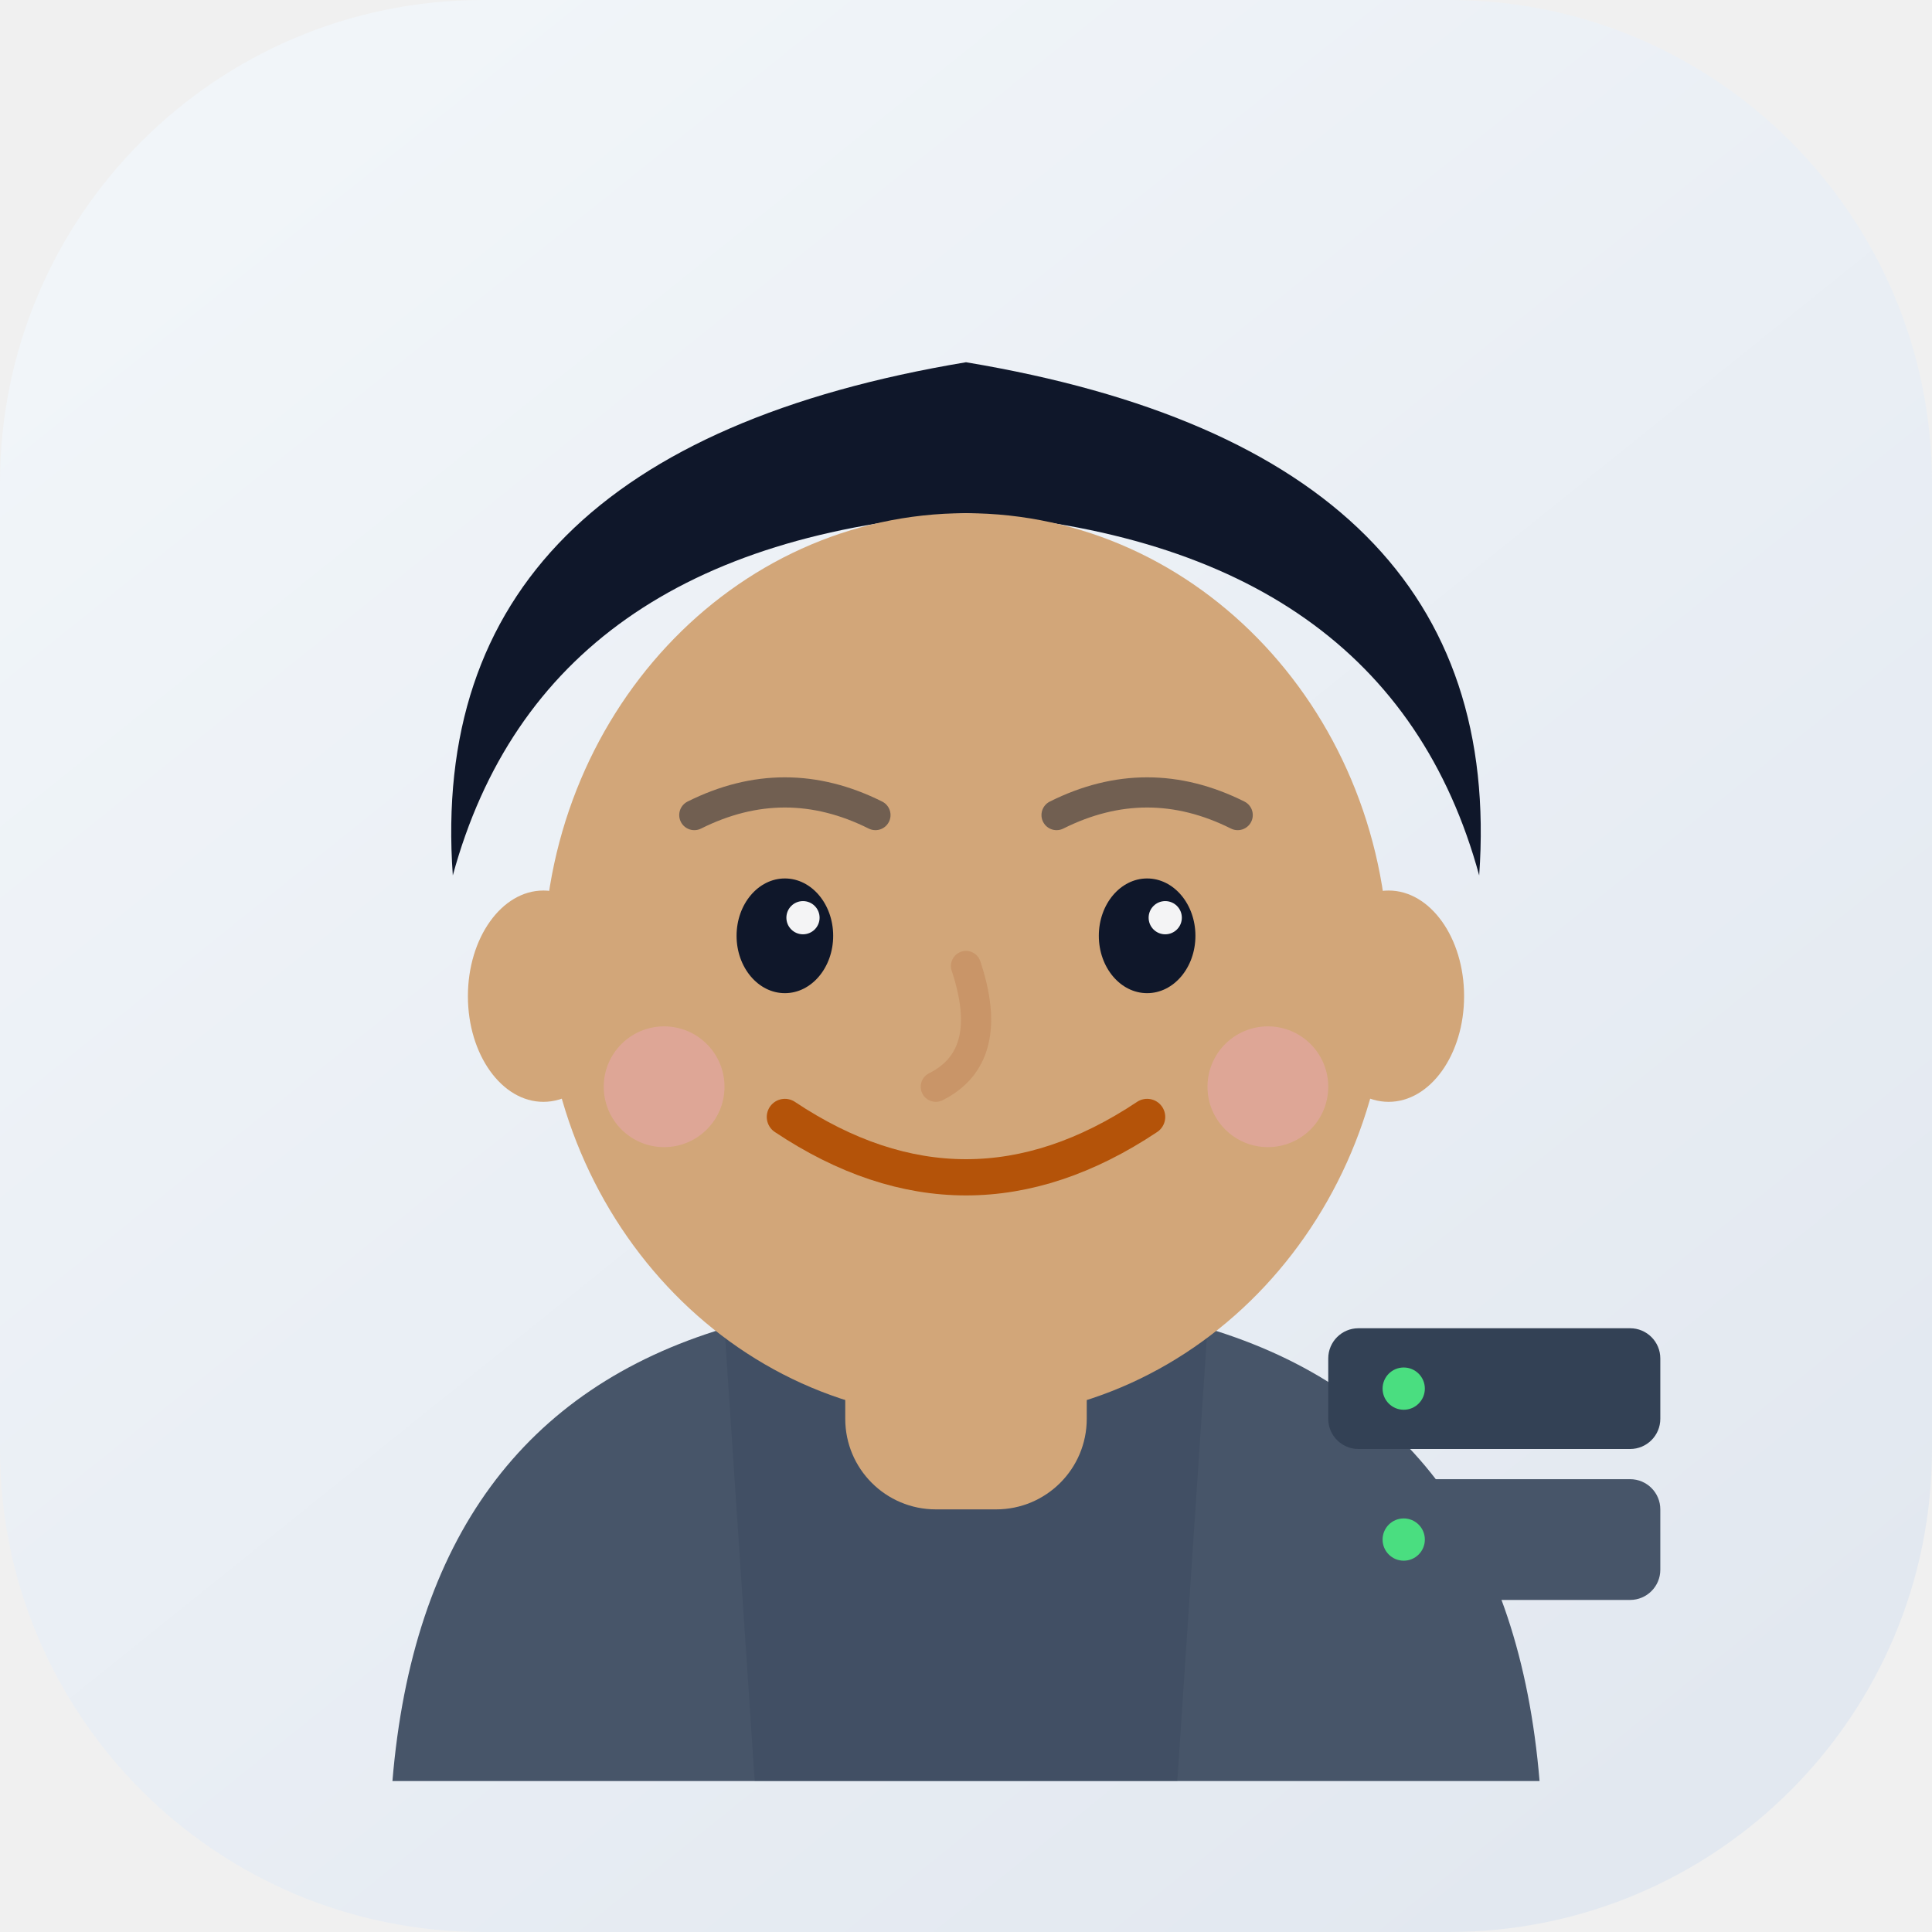
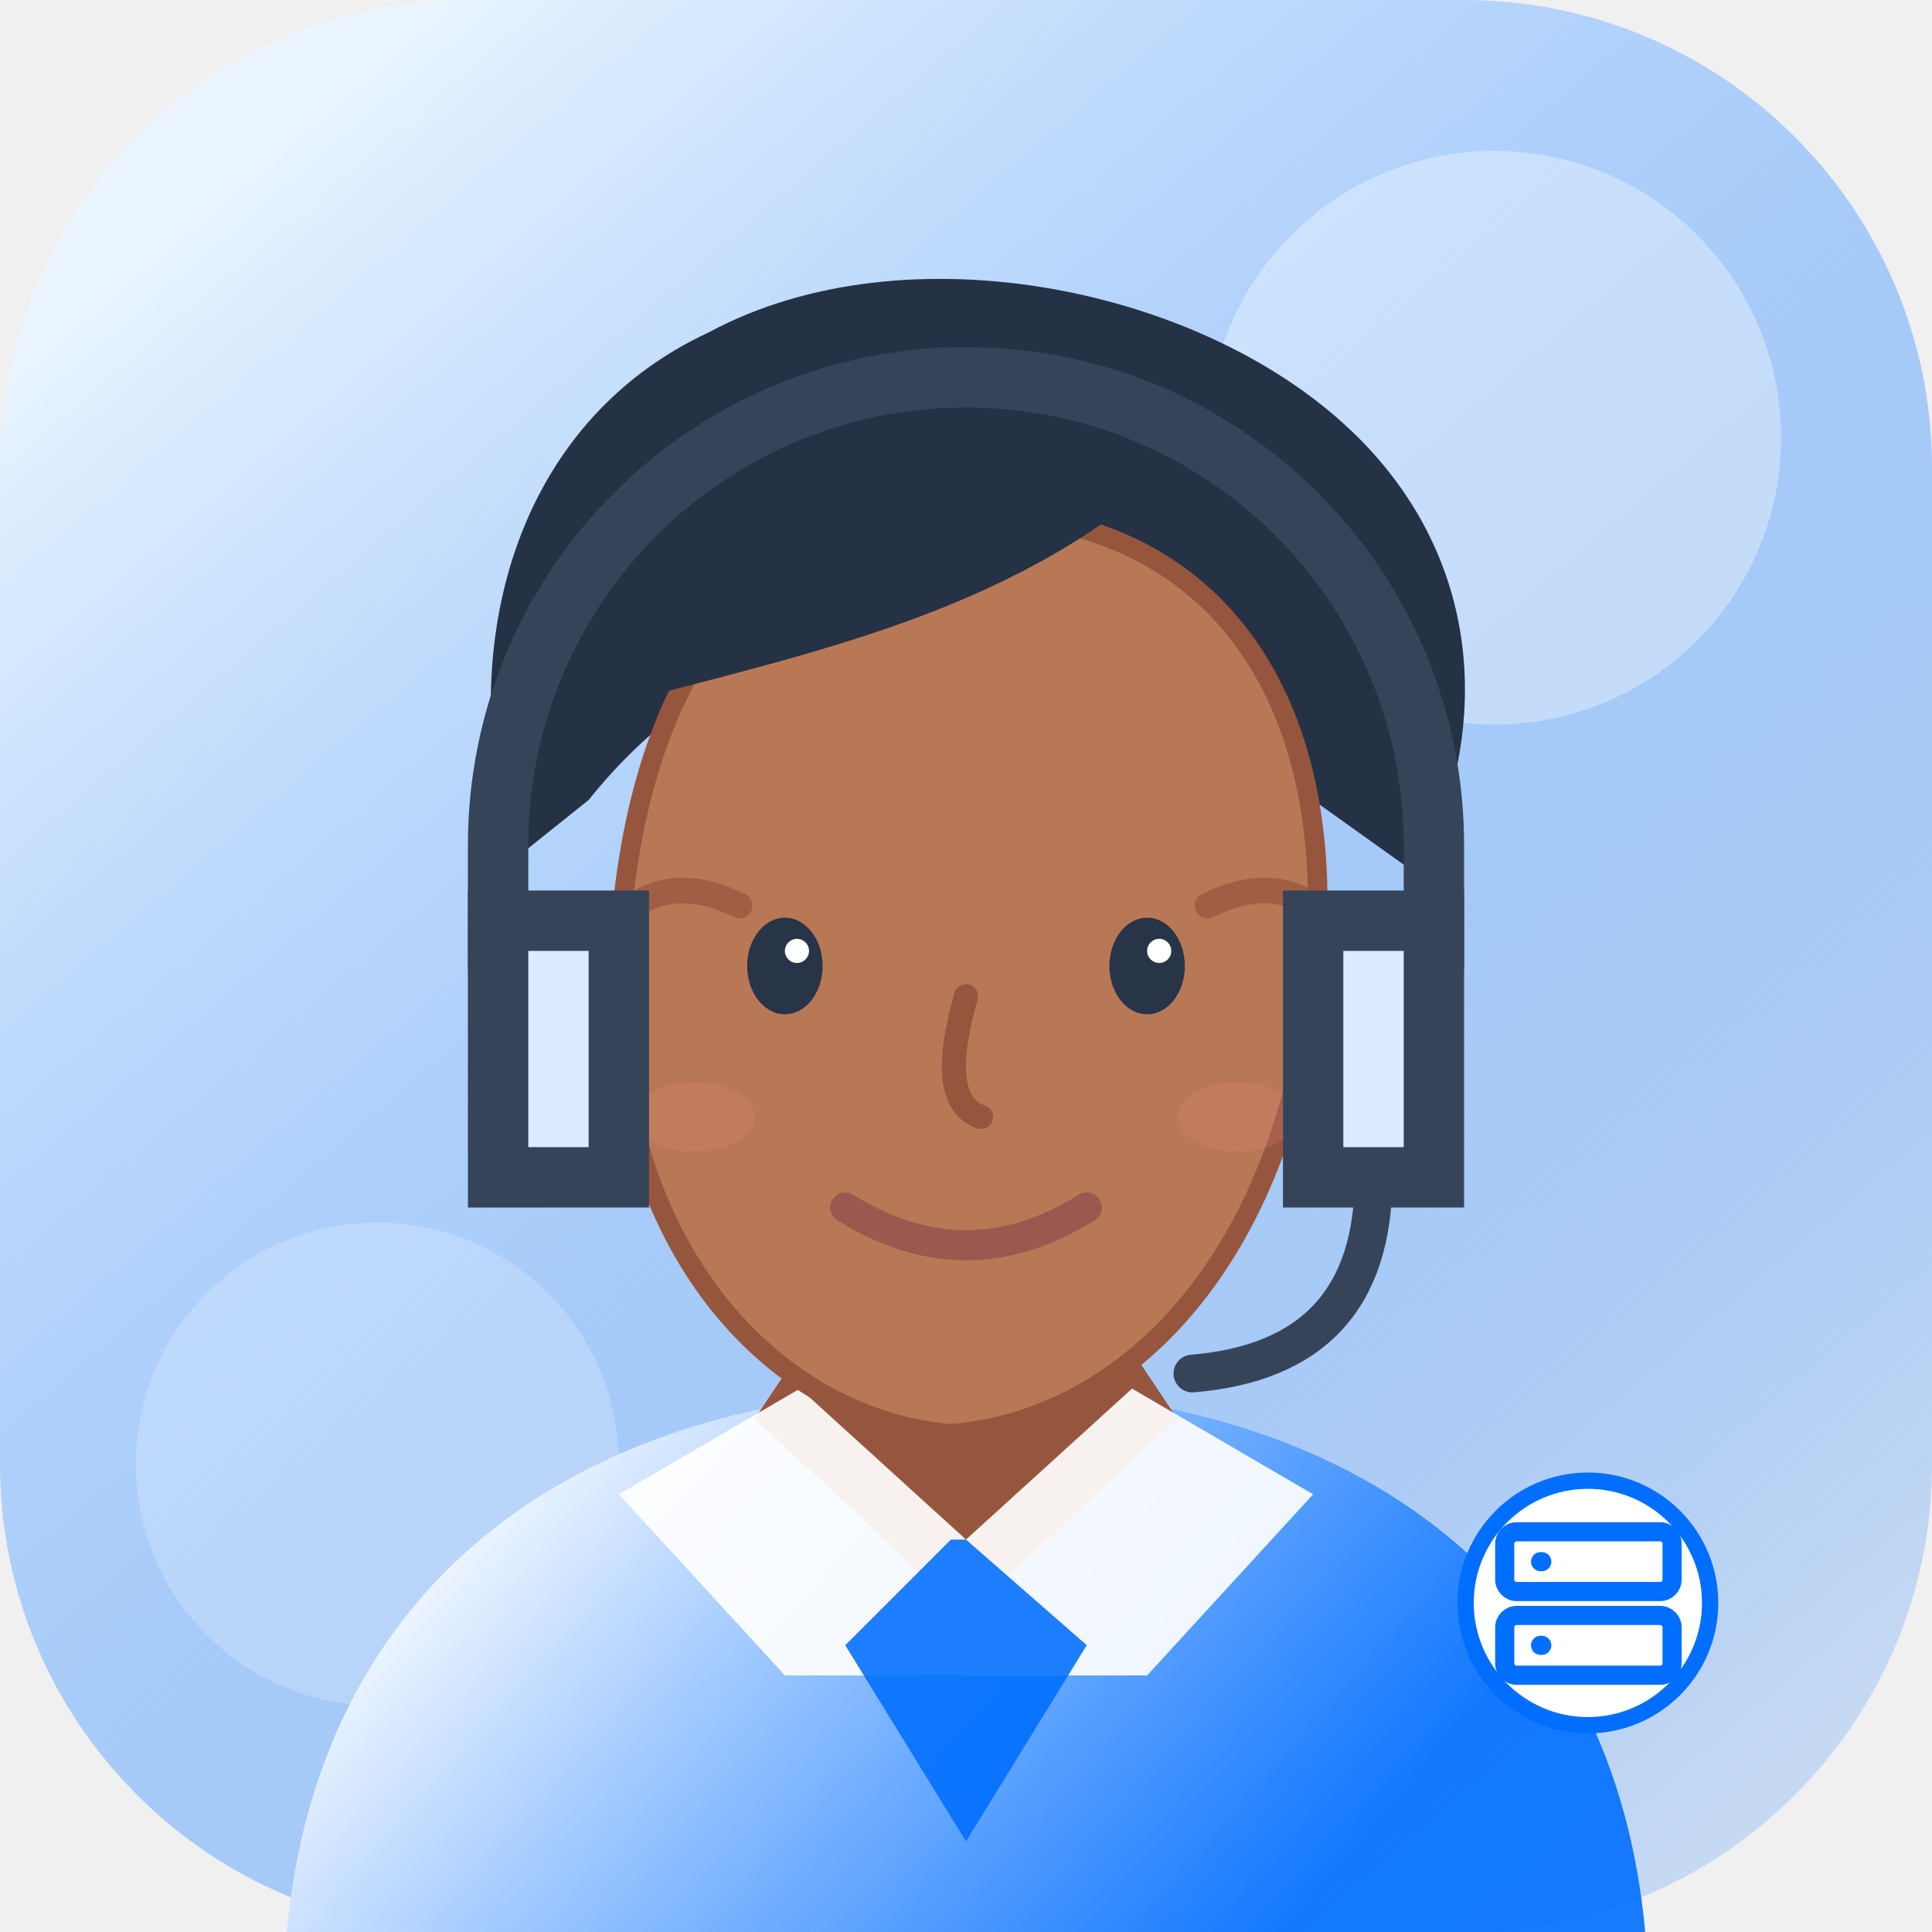
<svg xmlns="http://www.w3.org/2000/svg" viewBox="0 0 128 128" role="img" aria-label="cvm-cluster-doctor">
  <defs>
-     <linearGradient id="bg-cvm-cluster-doctor" x1="20" y1="8" x2="110" y2="120" gradientUnits="userSpaceOnUse">
-       <stop stop-color="#F1F5F9" />
-       <stop offset="1" stop-color="#E2E8F0" />
+     <linearGradient id="bg" x1="16" y1="10" x2="112" y2="122" gradientUnits="userSpaceOnUse">
+       <stop stop-color="#EAF5FF" />
+       <stop offset="1" stop-color="#006EFF" stop-opacity=".18" />
+     </linearGradient>
+     <linearGradient id="coat" x1="42" y1="86" x2="87" y2="126" gradientUnits="userSpaceOnUse">
+       <stop stop-color="#F7FAFF" />
+       <stop offset="1" stop-color="#006EFF" stop-opacity=".9" />
    </linearGradient>
  </defs>
-   <rect width="128" height="128" rx="32" fill="url(#bg-cvm-cluster-doctor)" />
-   <path d="M26 118 Q28 94 48 88 Q64 84 80 88 Q100 94 102 118 Z" fill="#475569" />
-   <path d="M48 88 Q64 96 80 88 L78 118 H50 Z" fill="#334155" opacity="0.28" />
-   <path d="M30 58 Q28 30 64 24 Q100 30 98 58 Q92 36 64 34 Q36 36 30 58Z" fill="#0F172A" />
-   <rect x="56" y="86" width="16" height="14" rx="6" fill="#D2A679" />
-   <ellipse cx="64" cy="64" rx="28" ry="30" fill="#D2A679" />
-   <ellipse cx="36" cy="66" rx="5" ry="7" fill="#D2A679" />
-   <ellipse cx="92" cy="66" rx="5" ry="7" fill="#D2A679" />
-   <ellipse cx="52" cy="62" rx="3.2" ry="3.8" fill="#0F172A" />
-   <ellipse cx="76" cy="62" rx="3.2" ry="3.8" fill="#0F172A" />
-   <circle cx="53.2" cy="60.8" r="1.1" fill="#fff" opacity="0.95" />
-   <circle cx="77.2" cy="60.8" r="1.1" fill="#fff" opacity="0.95" />
-   <path d="M46 54 Q52 51 58 54" fill="none" stroke="#0F172A" stroke-width="2" stroke-linecap="round" opacity="0.5" />
-   <path d="M70 54 Q76 51 82 54" fill="none" stroke="#0F172A" stroke-width="2" stroke-linecap="round" opacity="0.5" />
-   <path d="M64 64 Q66 70 62 72" fill="none" stroke="#C08457" stroke-width="2" stroke-linecap="round" opacity="0.5" />
-   <path d="M52 74 Q64 82 76 74" fill="none" stroke="#B45309" stroke-width="2.4" stroke-linecap="round" />
-   <circle cx="44" cy="72" r="4" fill="#F9A8D4" opacity="0.32" />
-   <circle cx="84" cy="72" r="4" fill="#F9A8D4" opacity="0.32" />
-   <g transform="translate(88,88)">
-     <rect x="0" y="0" width="22" height="8" rx="2" fill="#334155" />
-     <rect x="0" y="10" width="22" height="8" rx="2" fill="#475569" />
-     <circle cx="5" cy="4" r="1.4" fill="#4ADE80" />
-     <circle cx="5" cy="14" r="1.4" fill="#4ADE80" />
+   <rect width="128" height="128" rx="31" fill="url(#bg)" />
+   <circle cx="99" cy="29" r="19" fill="#fff" opacity=".34" />
+   <circle cx="25" cy="97" r="16" fill="#fff" opacity=".2" />
+   <path d="M19 128c2-22 18-36 45-36s43 14 45 36z" fill="url(#coat)" />
+   <path d="M50 94l14 13 14-13-4-6H54z" fill="#96563E" />
+   <path d="M53 92l11 10 11-10 12 7-11 12H52l-11-12z" fill="#fff" opacity=".92" />
+   <path d="M63 102l-7 7 8 13 8-13-8-7z" fill="#006EFF" opacity=".88" />
+   <path d="M34 57C30 43 34 28 47 22c13-7 33-3 43 7 8 8 9 19 4 29l-7-5c-5-10-11-14-20-15-11 4-20 5-28 15z" fill="#253145" />
+   <path d="M64 34C81 34 89 47 87 65 85 83 75 94 63 95 51 94 40 82 41 63 42 46 49 34 64 34z" fill="#B97855" stroke="#96563E" stroke-width="1.3" />
+   <path d="M42 60q3-2 7 0m31 0q4-2 7 0" fill="none" stroke="#96563E" stroke-width="1.7" stroke-linecap="round" opacity=".72" />
+   <ellipse cx="52" cy="64" rx="2.5" ry="3.2" fill="#283447" />
+   <ellipse cx="76" cy="64" rx="2.5" ry="3.2" fill="#283447" />
+   <circle cx="52.8" cy="63" r=".8" fill="#fff" />
+   <circle cx="76.8" cy="63" r=".8" fill="#fff" />
+   <path d="M64 66q-2 7 1 8" fill="none" stroke="#96563E" stroke-width="1.6" stroke-linecap="round" />
+   <path d="M56 80q8 5 16 0" fill="none" stroke="#9A594F" stroke-width="2" stroke-linecap="round" />
+   <ellipse cx="46" cy="74" rx="4" ry="2.3" fill="#E98783" opacity=".2" />
+   <ellipse cx="82" cy="74" rx="4" ry="2.3" fill="#E98783" opacity=".2" />
+   <path d="M36 48c7-15 19-20 32-19 10 1 18 6 23 14-9-3-14-6-17-9-11 8-24 10-38 14z" fill="#253145" />
+   <g fill="none" stroke="#36445A" stroke-width="4" stroke-linecap="round">
+     <path d="M33 64v-8a31 31 0 0 1 62 0v8" />
+     <path d="M33 61h8v17h-8zm54 0h8v17h-8z" fill="#DCEBFF" />
+     <path d="M91 78q0 12-12 13" stroke-width="2.5" />
+   </g>
+   <g transform="translate(98 99) scale(.9)" fill="none" stroke="#006EFF" stroke-width="1.6" stroke-linecap="round" stroke-linejoin="round">
+     <circle cx="8" cy="8" r="9" fill="#fff" stroke-width="1.2" />
+     <g transform="translate(1 1) scale(.88)">
+       <rect x="1" y="2" width="14" height="5" rx="1" />
+       <rect x="1" y="9" width="14" height="5" rx="1" />
+       <path d="M4 4.5h.1m-.1 7h.1" />
+     </g>
  </g>
</svg>
